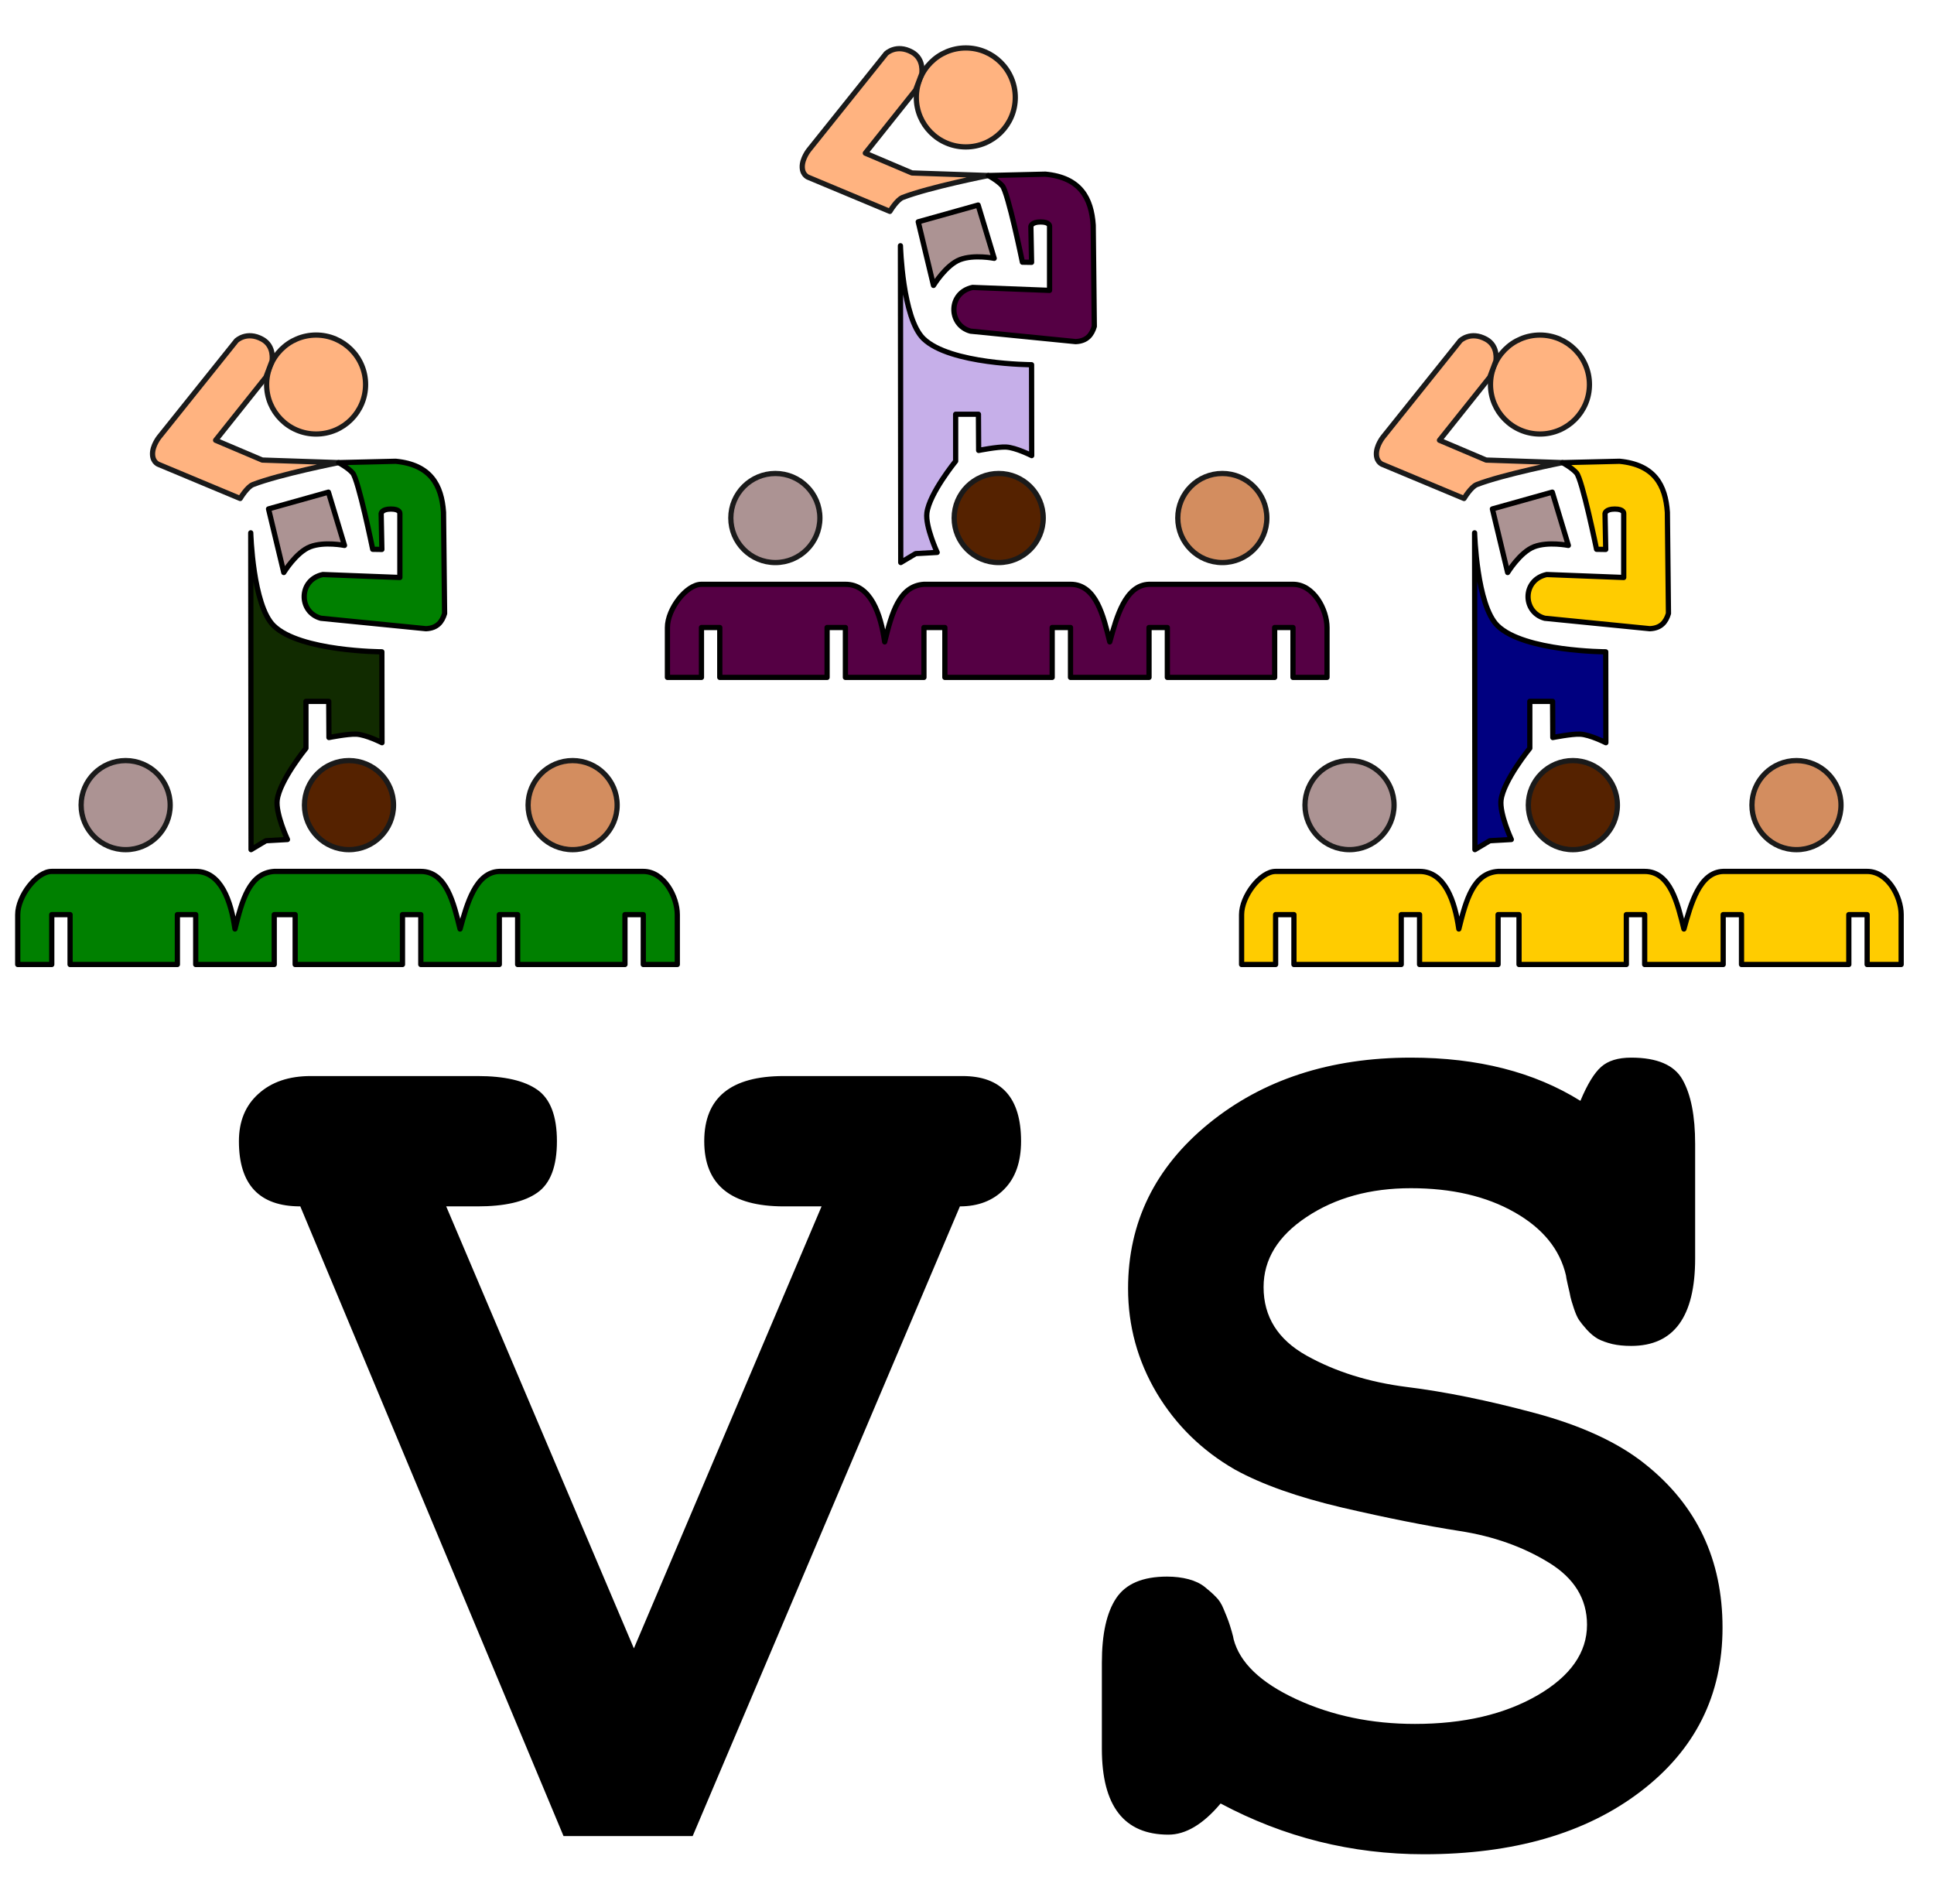
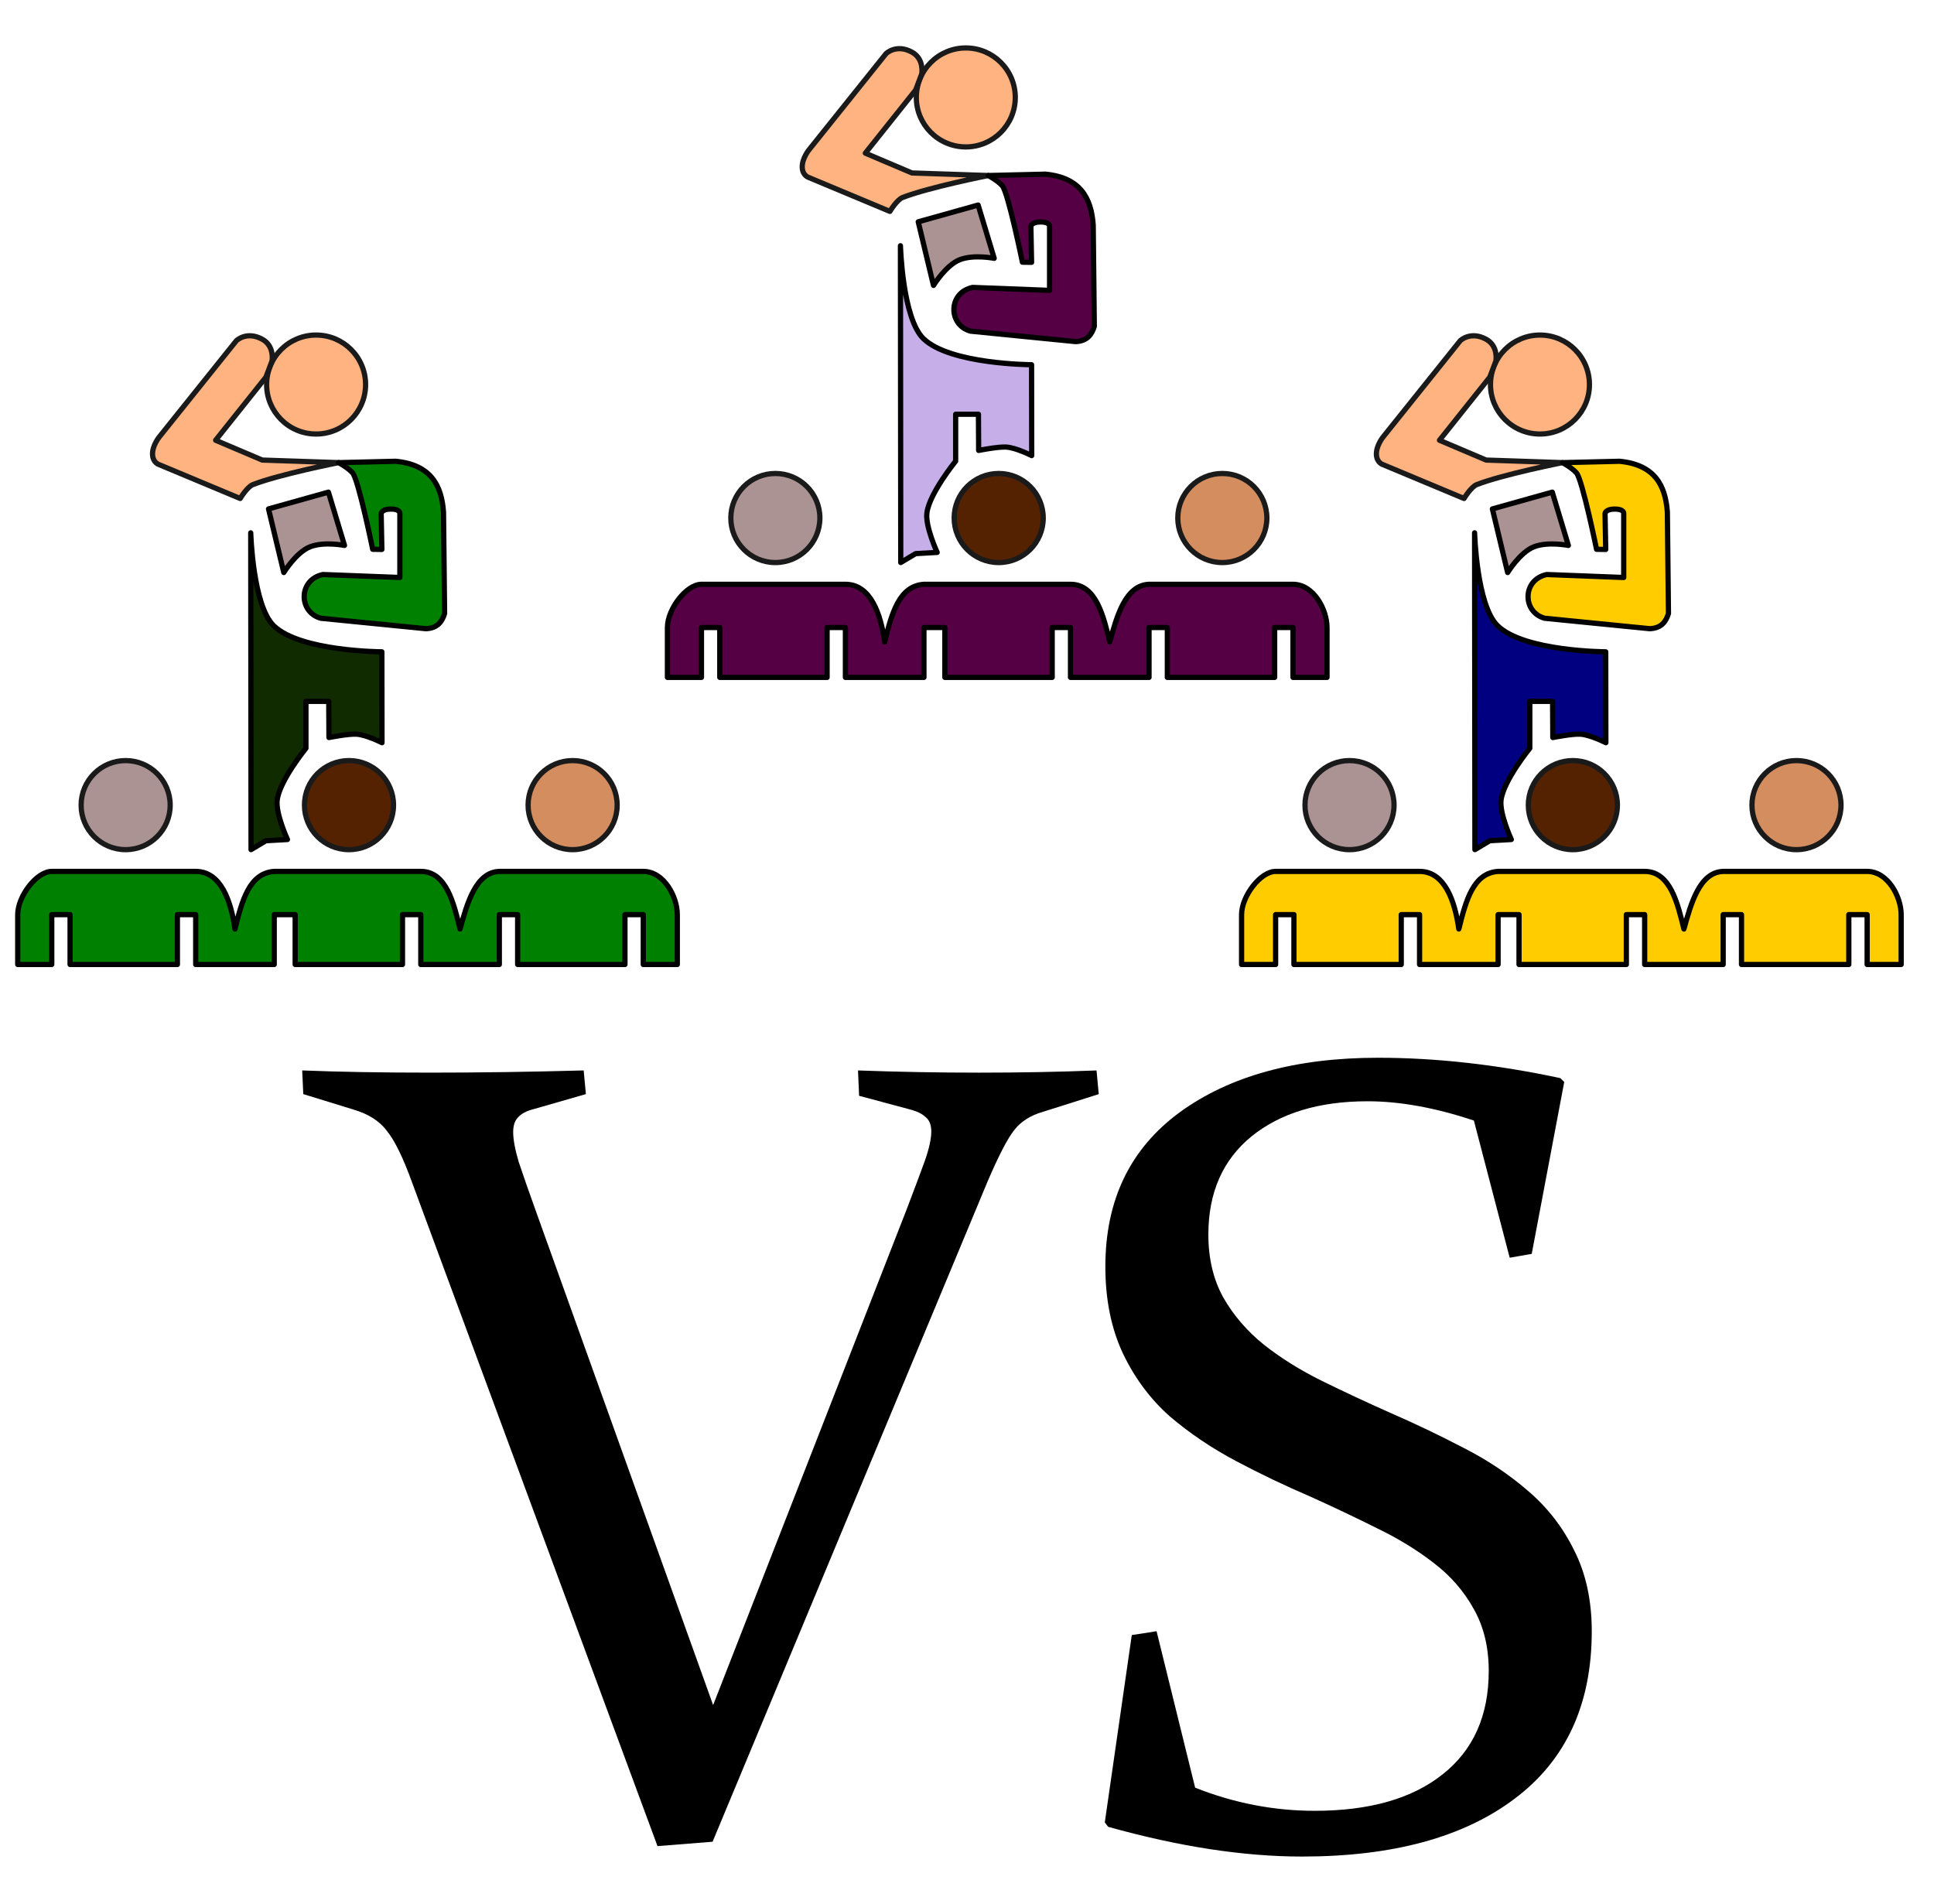
<svg xmlns="http://www.w3.org/2000/svg" version="1.1" id="svg2" width="128" height="126" viewBox="0 0 128 126">
  <defs id="defs6" />
  <g id="g10">
    <g id="g940" transform="matrix(0.3464567,0,0,0.3464567,0.8267717,20.94414)">
      <circle style="fill:#ffb380;fill-opacity:1;stroke:#1a1a1a;stroke-width:1;stroke-linecap:round;stroke-linejoin:round;stroke-miterlimit:4;stroke-dasharray:none;stroke-opacity:1" id="path841" cx="58" cy="13" r="9.452" />
      <path style="fill:#ffb380;fill-opacity:1;stroke:#1a1a1a;stroke-width:1px;stroke-linecap:round;stroke-linejoin:round;stroke-opacity:1" d="M 42.768,4.625 28.029,23.023 c 0,0 -1.344,1.653 -1.274,3.348 0.067,1.605 1.274,1.933 1.274,1.933 l 15.47,6.461 c 0,0 1.318,-2.223 2.439,-2.658 5.057,-1.96 16.361,-4.191 16.361,-4.191 L 47.72,27.427 38.802,23.642 48.414,11.589 49.579,8.497 c 0,0 0.526,-2.827 -1.852,-4.14 -2.999,-1.655 -4.959,0.268 -4.959,0.268 z" id="path843" />
      <path style="fill:#008000;fill-opacity:1;stroke:#000000;stroke-width:1px;stroke-linecap:butt;stroke-linejoin:round;stroke-opacity:1" d="m 62.3,27.917 c 0,0 1.781,0.947 2.674,1.963 1.108,1.267 3.838,14.589 3.838,14.589 l 1.751,0.028 -0.134,-6.86 c 0,0 0.076,-0.854 1.864,-0.854 C 74.081,36.782 74,37.61 74,37.61 V 49.856 L 59.295,49.29 c -4.718,1.001 -4.674,7.205 -0.387,8.354 l 20.075,1.995 c 2.169,-0.097 3.08,-1.309 3.563,-2.903 l -0.208,-19.344 c -0.359,-5.165 -2.45,-9.093 -9.141,-9.735 z" id="path845" />
      <path style="fill:#ac9393;fill-opacity:1;stroke:#000000;stroke-width:1px;stroke-linecap:butt;stroke-linejoin:round;stroke-opacity:1" d="m 48.912,36.758 11.44,-3.203 3.072,10.177 c 0,0 -3.862,-0.778 -6.544,0.251 -2.682,1.029 -5.054,4.924 -5.054,4.924 z" id="path847" />
      <path style="fill:#112b00;fill-opacity:1;stroke:#000000;stroke-width:1px;stroke-linecap:round;stroke-linejoin:round;stroke-opacity:1" d="m 45.512,41.326 c 0,0 0.375,13.841 4.388,17.744 5.079,4.94 20.663,4.983 20.663,4.983 L 70.587,81.416 c 0,0 -3.031,-1.544 -4.899,-1.634 -1.638,-0.079 -5.234,0.644 -5.234,0.644 l -0.04,-6.91 h -4.355 v 8.957 c 0,0 -5.021,6.155 -5.495,9.898 -0.326,2.575 1.963,7.535 1.963,7.535 l -4.107,0.231 -2.848,1.7 z" id="path849" />
      <circle style="fill:#ac9393;fill-opacity:1;stroke:#1a1a1a;stroke-width:1;stroke-linecap:round;stroke-linejoin:round;stroke-miterlimit:4;stroke-dasharray:none;stroke-opacity:1" id="path841-3" cx="21.617" cy="93.336" r="8.507" />
      <circle style="fill:#552200;fill-opacity:1;stroke:#1a1a1a;stroke-width:1;stroke-linecap:round;stroke-linejoin:round;stroke-miterlimit:4;stroke-dasharray:none;stroke-opacity:1" id="path841-3-6" cx="64.283" cy="93.336" r="8.507" />
      <circle style="fill:#d38d5f;fill-opacity:1;stroke:#1a1a1a;stroke-width:1;stroke-linecap:round;stroke-linejoin:round;stroke-miterlimit:4;stroke-dasharray:none;stroke-opacity:1" id="path841-3-6-7" cx="107.002" cy="93.336" r="8.507" />
      <path style="fill:#008000;fill-opacity:1;stroke:#000000;stroke-width:1px;stroke-linecap:round;stroke-linejoin:round;stroke-opacity:1" d="m 1,123.779 v -9.525 C 1,110.732 4.616,106 7.5,106 H 35 c 4.839,0 6.756,5.726 7.5,11 1.369,-5.551 2.79,-10.685 7.5,-11 h 28 c 4.905,0 6.298,6.132 7.5,11 1.336,-4.853 2.991,-10.851 7.5,-11 h 27.5 c 3.946,0 6.5,4.824 6.5,8.254 v 9.525 l -6.5,3.6e-4 v -9.525 H 117 v 9.525 H 96.5 v -9.525 H 93 v 9.525 l -15,4.4e-4 V 114.254 h -3.5 v 9.525 H 54 v -9.525 h -4 v 9.525 H 35 v -9.525 h -3.5 v 9.525 L 11,123.779 V 114.254 H 7.5 v 9.525 z" id="path929" />
    </g>
    <g id="g940-3" transform="matrix(0.3464567,0,0,0.3464567,43.82677,1.944137)">
      <circle style="fill:#ffb380;fill-opacity:1;stroke:#1a1a1a;stroke-width:1;stroke-linecap:round;stroke-linejoin:round;stroke-miterlimit:4;stroke-dasharray:none;stroke-opacity:1" id="path841-6" cx="58" cy="13" r="9.452" />
      <path style="fill:#ffb380;fill-opacity:1;stroke:#1a1a1a;stroke-width:1px;stroke-linecap:round;stroke-linejoin:round;stroke-opacity:1" d="M 42.768,4.625 28.029,23.023 c 0,0 -1.344,1.653 -1.274,3.348 0.067,1.605 1.274,1.933 1.274,1.933 l 15.47,6.461 c 0,0 1.318,-2.223 2.439,-2.658 5.057,-1.96 16.361,-4.191 16.361,-4.191 L 47.72,27.427 38.802,23.642 48.414,11.589 49.579,8.497 c 0,0 0.526,-2.827 -1.852,-4.14 -2.999,-1.655 -4.959,0.268 -4.959,0.268 z" id="path843-7" />
      <path style="fill:#550044;fill-opacity:1;stroke:#000000;stroke-width:1px;stroke-linecap:butt;stroke-linejoin:round;stroke-opacity:1" d="m 62.3,27.917 c 0,0 1.781,0.947 2.674,1.963 1.108,1.267 3.838,14.589 3.838,14.589 l 1.751,0.028 -0.134,-6.86 c 0,0 0.076,-0.854 1.864,-0.854 C 74.081,36.782 74,37.61 74,37.61 V 49.856 L 59.295,49.29 c -4.718,1.001 -4.674,7.205 -0.387,8.354 l 20.075,1.995 c 2.169,-0.097 3.08,-1.309 3.563,-2.903 l -0.208,-19.344 c -0.359,-5.165 -2.45,-9.093 -9.141,-9.735 z" id="path845-5" />
      <path style="fill:#ac9393;fill-opacity:1;stroke:#000000;stroke-width:1px;stroke-linecap:butt;stroke-linejoin:round;stroke-opacity:1" d="m 48.912,36.758 11.44,-3.203 3.072,10.177 c 0,0 -3.862,-0.778 -6.544,0.251 -2.682,1.029 -5.054,4.924 -5.054,4.924 z" id="path847-3" />
      <path style="fill:#c6afe9;fill-opacity:1;stroke:#000000;stroke-width:1px;stroke-linecap:round;stroke-linejoin:round;stroke-opacity:1" d="m 45.512,41.326 c 0,0 0.375,13.841 4.388,17.744 5.079,4.94 20.663,4.983 20.663,4.983 L 70.587,81.416 c 0,0 -3.031,-1.544 -4.899,-1.634 -1.638,-0.079 -5.234,0.644 -5.234,0.644 l -0.04,-6.91 h -4.355 v 8.957 c 0,0 -5.021,6.155 -5.495,9.898 -0.326,2.575 1.963,7.535 1.963,7.535 l -4.107,0.231 -2.848,1.7 z" id="path849-5" />
      <circle style="fill:#ac9393;fill-opacity:1;stroke:#1a1a1a;stroke-width:1;stroke-linecap:round;stroke-linejoin:round;stroke-miterlimit:4;stroke-dasharray:none;stroke-opacity:1" id="path841-3-62" cx="21.617" cy="93.336" r="8.507" />
      <circle style="fill:#552200;fill-opacity:1;stroke:#1a1a1a;stroke-width:1;stroke-linecap:round;stroke-linejoin:round;stroke-miterlimit:4;stroke-dasharray:none;stroke-opacity:1" id="path841-3-6-9" cx="64.283" cy="93.336" r="8.507" />
      <circle style="fill:#d38d5f;fill-opacity:1;stroke:#1a1a1a;stroke-width:1;stroke-linecap:round;stroke-linejoin:round;stroke-miterlimit:4;stroke-dasharray:none;stroke-opacity:1" id="path841-3-6-7-1" cx="107.002" cy="93.336" r="8.507" />
      <path style="fill:#550044;fill-opacity:1;stroke:#000000;stroke-width:1px;stroke-linecap:round;stroke-linejoin:round;stroke-opacity:1" d="m 1,123.779 v -9.525 C 1,110.732 4.616,106 7.5,106 H 35 c 4.839,0 6.756,5.726 7.5,11 1.369,-5.551 2.79,-10.685 7.5,-11 h 28 c 4.905,0 6.298,6.132 7.5,11 1.336,-4.853 2.991,-10.851 7.5,-11 h 27.5 c 3.946,0 6.5,4.824 6.5,8.254 v 9.525 l -6.5,3.6e-4 v -9.525 H 117 v 9.525 H 96.5 v -9.525 H 93 v 9.525 l -15,4.4e-4 V 114.254 h -3.5 v 9.525 H 54 v -9.525 h -4 v 9.525 H 35 v -9.525 h -3.5 v 9.525 L 11,123.779 V 114.254 H 7.5 v 9.525 z" id="path929-2" />
    </g>
    <g id="g940-7-9" transform="matrix(0.3464567,0,0,0.3464567,81.82677,20.94414)">
      <circle style="fill:#ffb380;fill-opacity:1;stroke:#1a1a1a;stroke-width:1;stroke-linecap:round;stroke-linejoin:round;stroke-miterlimit:4;stroke-dasharray:none;stroke-opacity:1" id="path841-0-2" cx="58" cy="13" r="9.452" />
      <path style="fill:#ffb380;fill-opacity:1;stroke:#1a1a1a;stroke-width:1px;stroke-linecap:round;stroke-linejoin:round;stroke-opacity:1" d="M 42.768,4.625 28.029,23.023 c 0,0 -1.344,1.653 -1.274,3.348 0.067,1.605 1.274,1.933 1.274,1.933 l 15.47,6.461 c 0,0 1.318,-2.223 2.439,-2.658 5.057,-1.96 16.361,-4.191 16.361,-4.191 L 47.72,27.427 38.802,23.642 48.414,11.589 49.579,8.497 c 0,0 0.526,-2.827 -1.852,-4.14 -2.999,-1.655 -4.959,0.268 -4.959,0.268 z" id="path843-9-0" />
      <path style="fill:#ffcc00;fill-opacity:1;stroke:#000000;stroke-width:1px;stroke-linecap:butt;stroke-linejoin:round;stroke-opacity:1" d="m 62.3,27.917 c 0,0 1.781,0.947 2.674,1.963 1.108,1.267 3.838,14.589 3.838,14.589 l 1.751,0.028 -0.134,-6.86 c 0,0 0.076,-0.854 1.864,-0.854 C 74.081,36.782 74,37.61 74,37.61 V 49.856 L 59.295,49.29 c -4.718,1.001 -4.674,7.205 -0.387,8.354 l 20.075,1.995 c 2.169,-0.097 3.08,-1.309 3.563,-2.903 l -0.208,-19.344 c -0.359,-5.165 -2.45,-9.093 -9.141,-9.735 z" id="path845-3-2" />
      <path style="fill:#ac9393;fill-opacity:1;stroke:#000000;stroke-width:1px;stroke-linecap:butt;stroke-linejoin:round;stroke-opacity:1" d="m 48.912,36.758 11.44,-3.203 3.072,10.177 c 0,0 -3.862,-0.778 -6.544,0.251 -2.682,1.029 -5.054,4.924 -5.054,4.924 z" id="path847-6-3" />
      <path style="fill:#000080;fill-opacity:1;stroke:#000000;stroke-width:1px;stroke-linecap:round;stroke-linejoin:round;stroke-opacity:1" d="m 45.512,41.326 c 0,0 0.375,13.841 4.388,17.744 5.079,4.94 20.663,4.983 20.663,4.983 L 70.587,81.416 c 0,0 -3.031,-1.544 -4.899,-1.634 -1.638,-0.079 -5.234,0.644 -5.234,0.644 l -0.04,-6.91 h -4.355 v 8.957 c 0,0 -5.021,6.155 -5.495,9.898 -0.326,2.575 1.963,7.535 1.963,7.535 l -4.107,0.231 -2.848,1.7 z" id="path849-0-7" />
      <circle style="fill:#ac9393;fill-opacity:1;stroke:#1a1a1a;stroke-width:1;stroke-linecap:round;stroke-linejoin:round;stroke-miterlimit:4;stroke-dasharray:none;stroke-opacity:1" id="path841-3-626-5" cx="21.617" cy="93.336" r="8.507" />
      <circle style="fill:#552200;fill-opacity:1;stroke:#1a1a1a;stroke-width:1;stroke-linecap:round;stroke-linejoin:round;stroke-miterlimit:4;stroke-dasharray:none;stroke-opacity:1" id="path841-3-6-1-9" cx="64.283" cy="93.336" r="8.507" />
      <circle style="fill:#d38d5f;fill-opacity:1;stroke:#1a1a1a;stroke-width:1;stroke-linecap:round;stroke-linejoin:round;stroke-miterlimit:4;stroke-dasharray:none;stroke-opacity:1" id="path841-3-6-7-8-2" cx="107.002" cy="93.336" r="8.507" />
      <path style="fill:#ffcc00;fill-opacity:1;stroke:#000000;stroke-width:1px;stroke-linecap:round;stroke-linejoin:round;stroke-opacity:1" d="m 1,123.779 v -9.525 C 1,110.732 4.616,106 7.5,106 H 35 c 4.839,0 6.756,5.726 7.5,11 1.369,-5.551 2.79,-10.685 7.5,-11 h 28 c 4.905,0 6.298,6.132 7.5,11 1.336,-4.853 2.991,-10.851 7.5,-11 h 27.5 c 3.946,0 6.5,4.824 6.5,8.254 v 9.525 l -6.5,3.6e-4 v -9.525 H 117 v 9.525 H 96.5 v -9.525 H 93 v 9.525 l -15,4.4e-4 V 114.254 h -3.5 v 9.525 H 54 v -9.525 h -4 v 9.525 H 35 v -9.525 h -3.5 v 9.525 L 11,123.779 V 114.254 H 7.5 v 9.525 z" id="path929-7-2" />
    </g>
-     <text xml:space="preserve" style="font-weight:bold;font-size:86.281px;font-family:FreeMono;-inkscape-font-specification:'FreeMono Bold';fill:#000000;stroke-width:4.044" x="15.812" y="121.51" id="text3214">
-       <tspan id="tspan3212" x="15.812" y="121.51" style="stroke-width:4.044;fill:#000000">VS</tspan>
-     </text>
+     <g aria-label="VS" id="text3214" style="font-weight:bold;font-size:74.667px;font-family:FreeMono;-inkscape-font-specification:'FreeMono Bold';stroke-width:3.178">
+       <path d="M 43.516,122.172 27.255,78.203 q -0.875,-2.406 -1.641,-3.354 -0.729,-0.984 -2.224,-1.422 L 20.073,72.406 20,70.839 q 3.609,0.146 8.458,0.146 4.922,0 10.172,-0.146 l 0.146,1.568 -3.427,0.984 q -0.729,0.182 -1.057,0.547 -0.328,0.328 -0.328,0.984 0,0.729 0.365,1.969 0.401,1.203 1.094,3.135 L 47.198,112.839 59.995,80.063 q 0.766,-2.005 1.203,-3.208 0.438,-1.24 0.438,-1.969 0,-0.656 -0.365,-0.948 -0.328,-0.328 -1.021,-0.51 l -3.391,-0.911 -0.073,-1.677 q 3.974,0.146 8.021,0.146 4.047,0 7.766,-0.146 l 0.146,1.568 -3.682,1.167 q -1.276,0.365 -1.932,1.24 -0.656,0.839 -1.75,3.391 l -18.193,43.677 z" style="font-family:Constantia;-inkscape-font-specification:'Constantia Bold'" id="path496" />
+       <path d="m 97.547,74.156 q -3.828,-1.276 -7.036,-1.276 -4.813,0 -7.693,2.333 -2.844,2.333 -2.844,6.49 0,2.37 0.984,4.156 1.021,1.786 2.698,3.135 1.714,1.349 3.865,2.406 2.151,1.057 4.448,2.078 2.516,1.094 4.885,2.333 2.37,1.203 4.266,2.844 1.932,1.641 3.062,3.938 1.167,2.297 1.167,5.359 0,7.255 -5.104,11.083 -5.068,3.828 -14.073,3.828 -5.797,0 -12.833,-1.969 l -0.219,-0.292 1.786,-12.396 1.641,-0.255 2.552,10.354 q 3.865,1.531 7.911,1.531 5.432,0 8.458,-2.406 3.063,-2.406 3.063,-6.854 0,-2.333 -0.984,-4.083 -0.984,-1.786 -2.661,-3.062 -1.641,-1.276 -3.755,-2.297 -2.115,-1.057 -4.375,-2.078 -2.552,-1.094 -4.958,-2.37 -2.406,-1.276 -4.375,-2.953 -1.932,-1.714 -3.099,-4.156 -1.167,-2.479 -1.167,-5.76 0,-6.599 4.922,-10.208 4.958,-3.609 13.125,-3.609 5.76,0 12.068,1.349 l 0.255,0.255 -2.151,11.375 -1.458,0.255 z" style="font-family:Constantia;-inkscape-font-specification:'Constantia Bold'" id="path498" />
+     </g>
  </g>
</svg>
